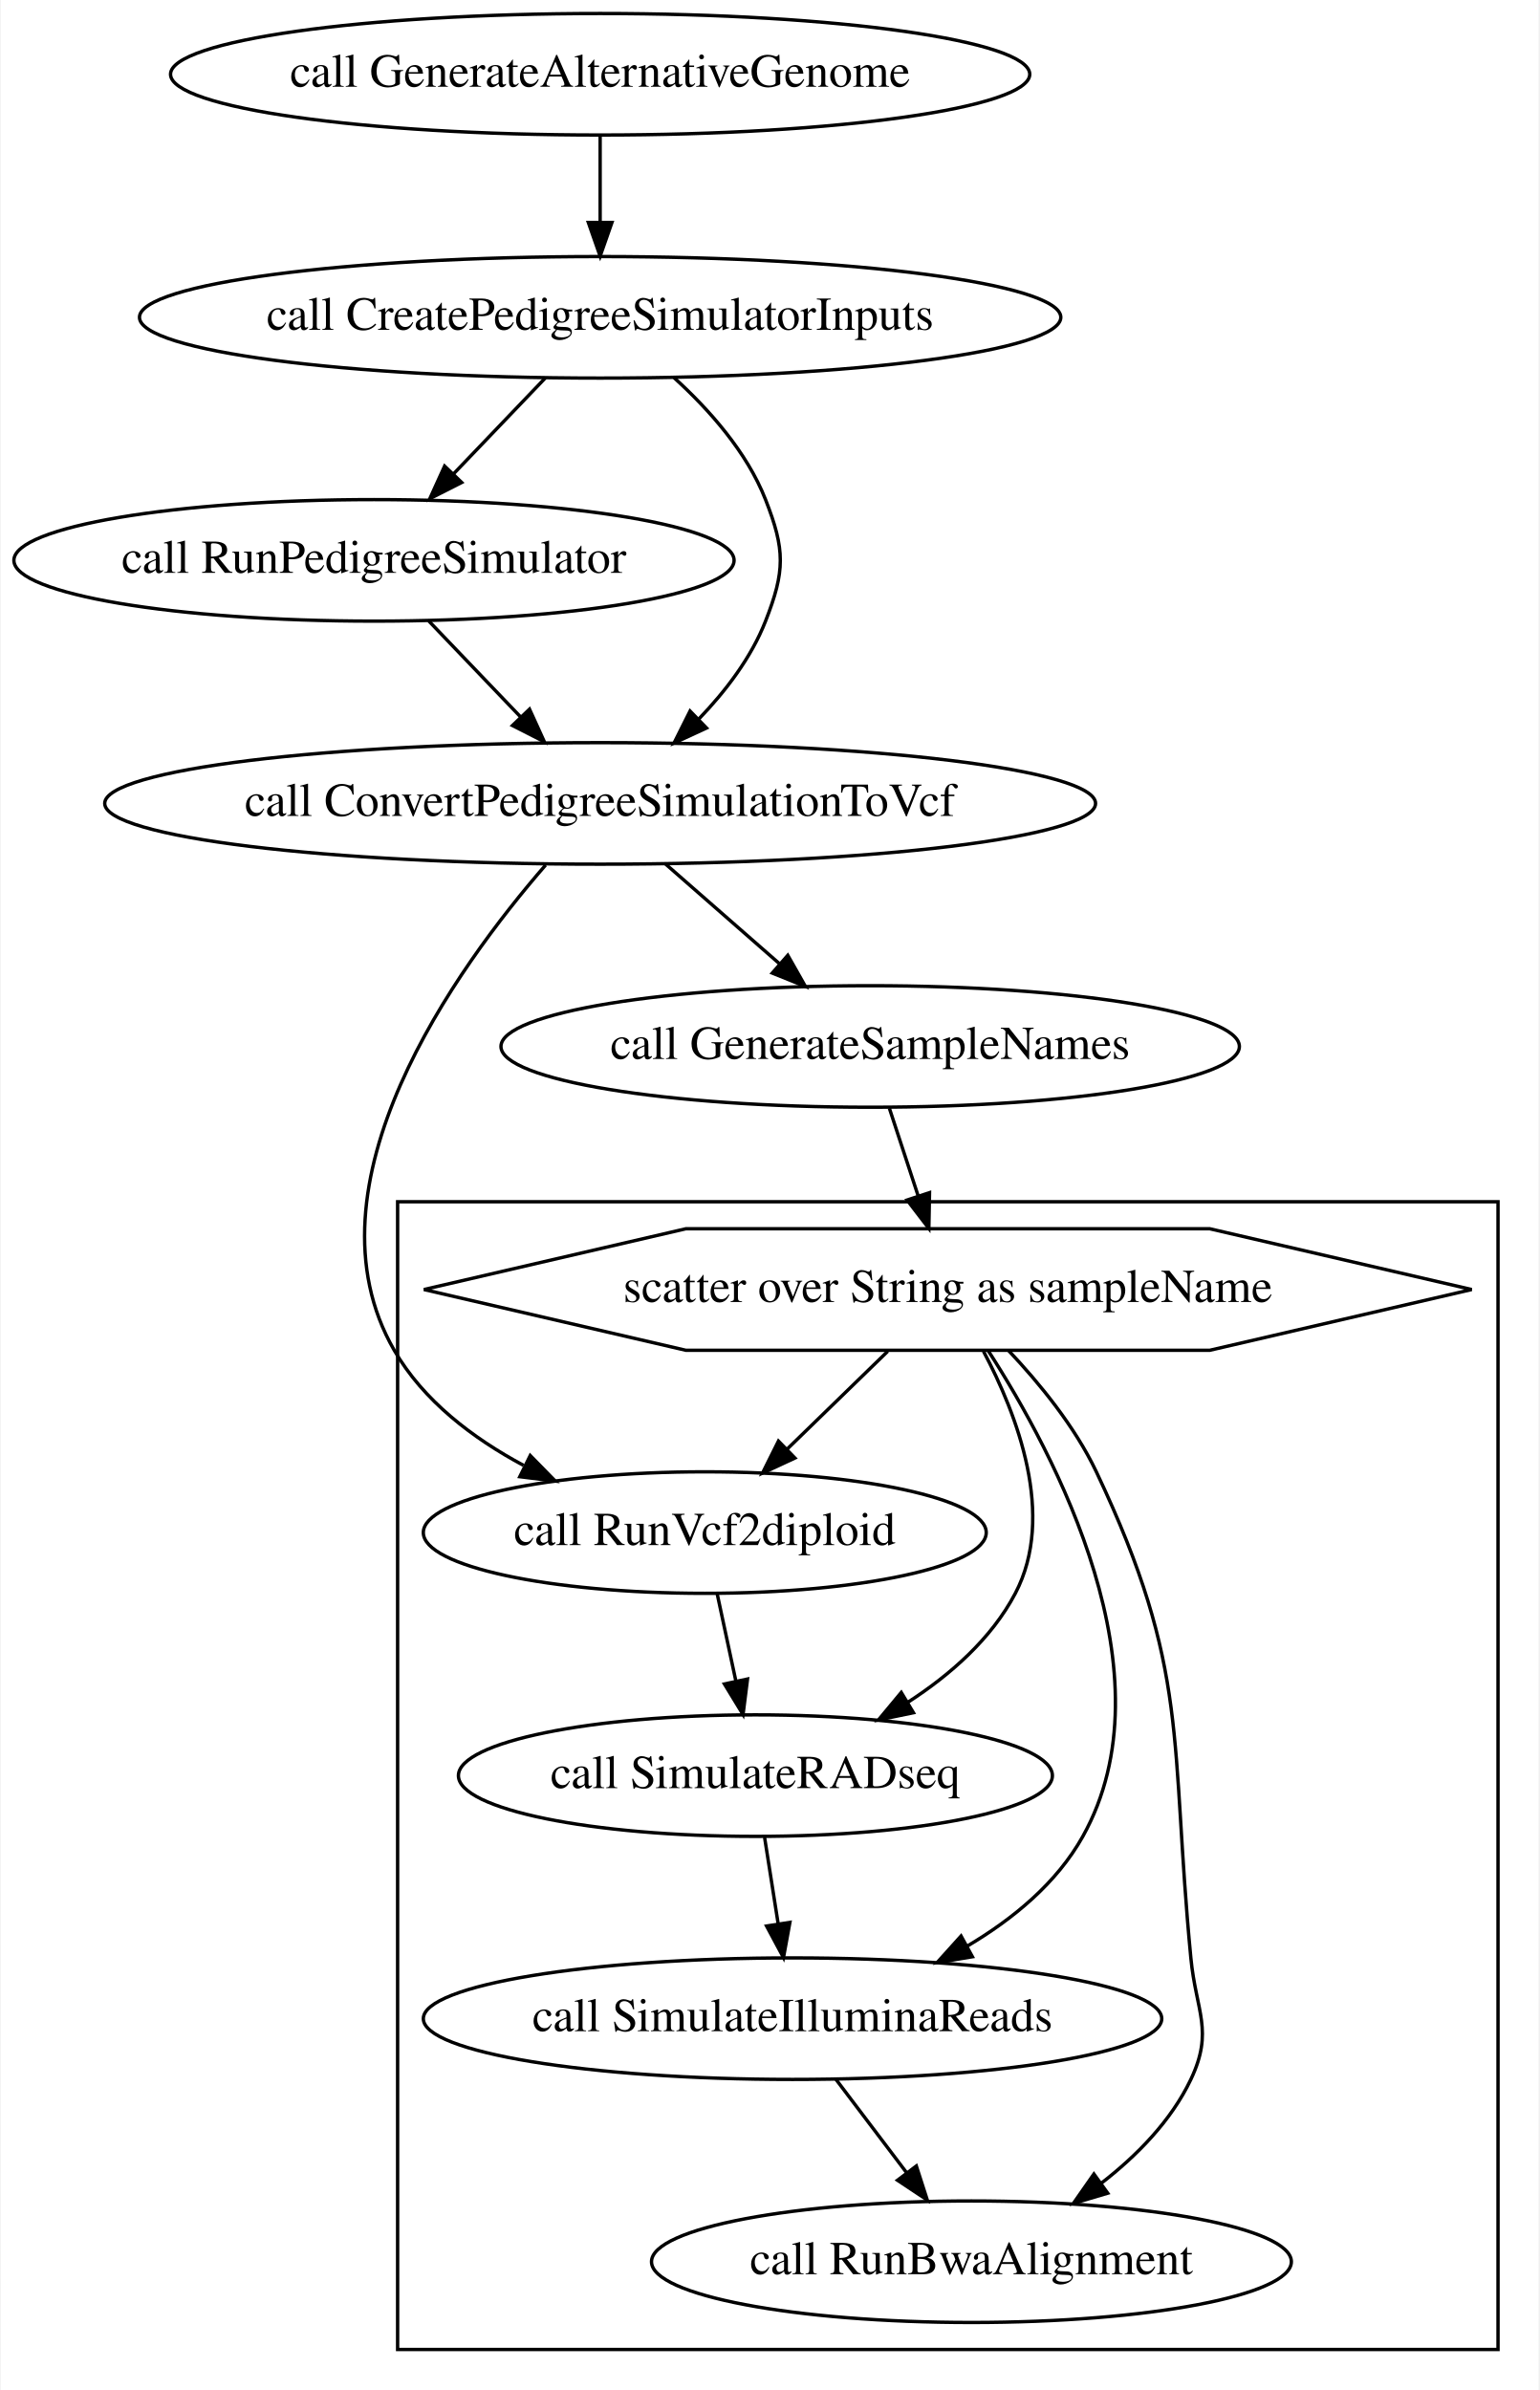
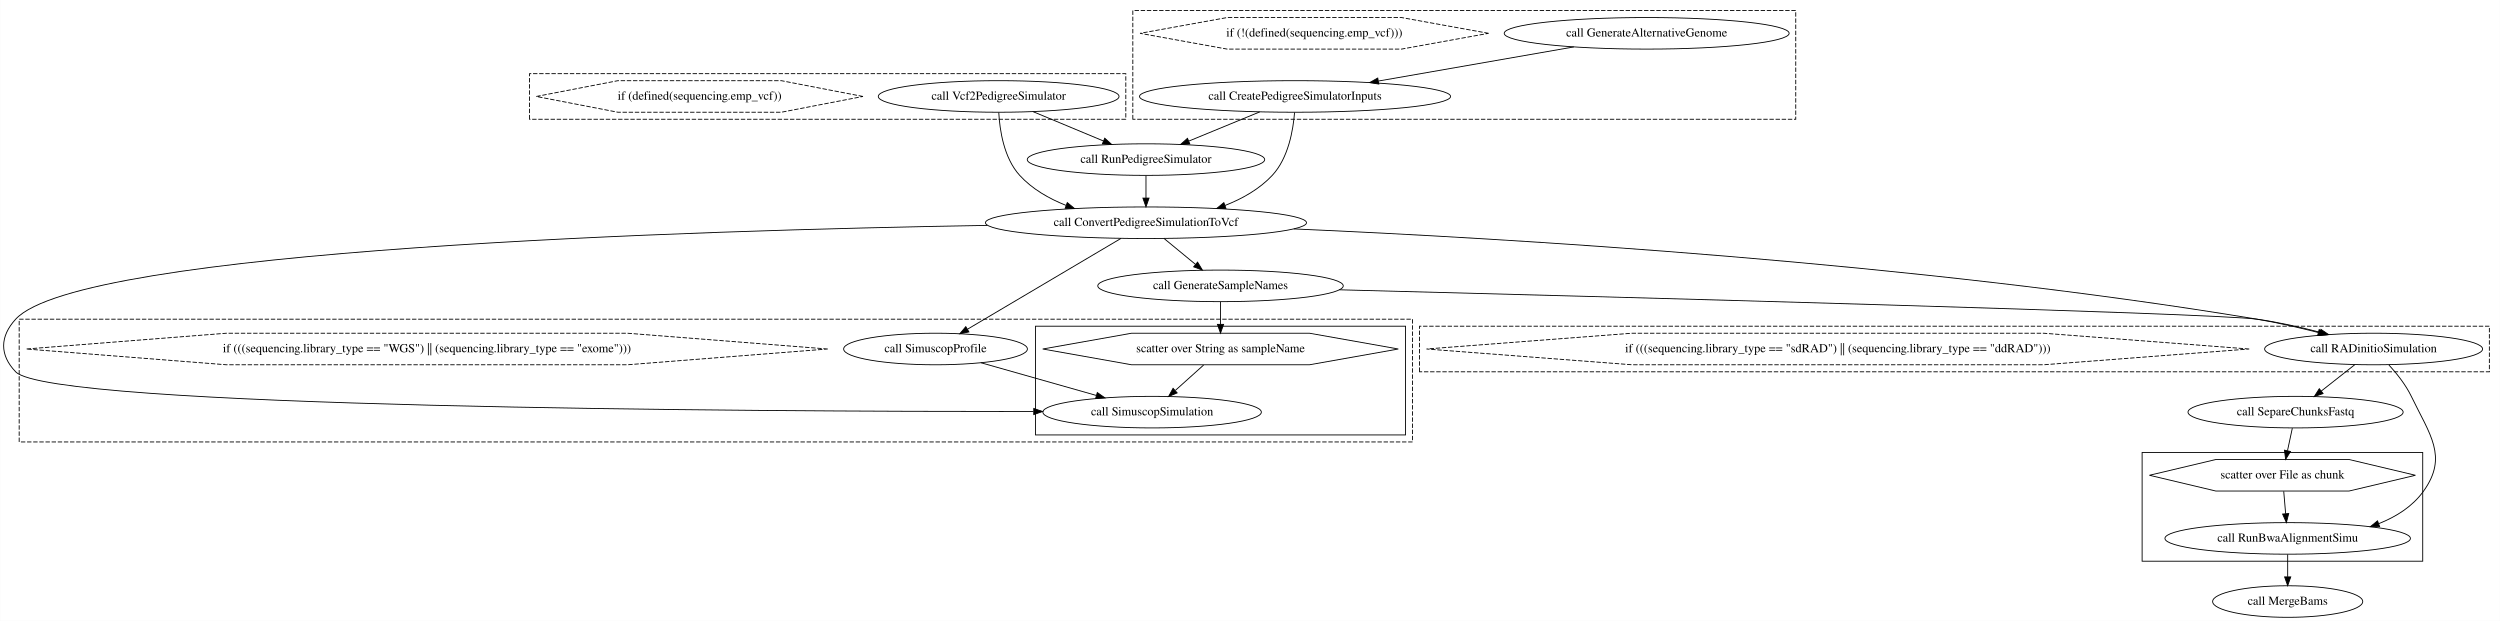
- <svg xmlns="http://www.w3.org/2000/svg" width="456pt" height="708pt" viewBox="0.00 0.00 455.59 708.00">
+ <svg xmlns="http://www.w3.org/2000/svg" width="2851pt" height="708pt" viewBox="0.00 0.00 2850.74 708.00">
  <g id="graph0" class="graph" transform="scale(1 1) rotate(0) translate(4 704)">
-     <polygon fill="white" stroke="none" points="-4,4 -4,-704 451.591,-704 451.591,4 -4,4" />
+     <polygon fill="white" stroke="transparent" points="-4,4 -4,-704 2846.74,-704 2846.74,4 -4,4" />
    <g id="clust1" class="cluster">
-       <polygon fill="white" stroke="black" points="113.591,-8 113.591,-348 439.591,-348 439.591,-8 113.591,-8" />
+       <polygon fill="white" stroke="black" stroke-dasharray="5,2" points="1287.74,-568 1287.74,-692 2043.74,-692 2043.74,-568 1287.74,-568" />
+     </g>
+     <g id="clust2" class="cluster">
+       <polygon fill="white" stroke="black" stroke-dasharray="5,2" points="599.74,-568 599.74,-620 1279.74,-620 1279.74,-568 599.74,-568" />
+     </g>
+     <g id="clust3" class="cluster">
+       <polygon fill="white" stroke="black" stroke-dasharray="5,2" points="1614.74,-280 1614.74,-332 2834.74,-332 2834.74,-280 1614.74,-280" />
+     </g>
+     <g id="clust4" class="cluster">
+       <polygon fill="white" stroke="black" stroke-dasharray="5,2" points="17.74,-200 17.74,-340 1606.74,-340 1606.74,-200 17.74,-200" />
+     </g>
+     <g id="clust5" class="cluster">
+       <polygon fill="white" stroke="black" points="1176.74,-208 1176.74,-332 1598.74,-332 1598.74,-208 1176.74,-208" />
+     </g>
+     <g id="clust6" class="cluster">
+       <polygon fill="white" stroke="black" points="2438.74,-64 2438.74,-188 2758.74,-188 2758.74,-64 2438.74,-64" />
    </g>
    <g id="node1" class="node">
-       <polygon fill="none" stroke="black" points="431.793,-322 354.192,-340 198.989,-340 121.388,-322 198.989,-304 354.192,-304 431.793,-322" />
-       <text text-anchor="middle" x="276.591" y="-318.3" font-family="Times,serif" font-size="14.00">scatter over String as sampleName</text>
+       <ellipse fill="none" stroke="black" cx="1302.74" cy="-450" rx="183.07" ry="18" />
+       <text text-anchor="middle" x="1302.74" y="-446.3" font-family="Times,serif" font-size="14.00">call ConvertPedigreeSimulationToVcf</text>
    </g>
    <g id="node2" class="node">
-       <ellipse fill="none" stroke="black" cx="204.591" cy="-250" rx="83.386" ry="18" />
-       <text text-anchor="middle" x="204.591" y="-246.3" font-family="Times,serif" font-size="14.00">call RunVcf2diploid</text>
+       <ellipse fill="none" stroke="black" cx="1062.74" cy="-306" rx="104.78" ry="18" />
+       <text text-anchor="middle" x="1062.74" y="-302.3" font-family="Times,serif" font-size="14.00">call SimuscopProfile</text>
    </g>
    <g id="edge1" class="edge">
-       <path fill="none" stroke="black" d="M258.793,-303.697C249.767,-294.921 238.669,-284.132 228.871,-274.606" />
-       <polygon fill="black" stroke="black" points="231.298,-272.084 221.688,-267.622 226.418,-277.103 231.298,-272.084" />
+       <path fill="none" stroke="black" d="M1274.27,-432.15C1230.64,-406.34 1147.28,-357.02 1099.26,-328.61" />
+       <polygon fill="black" stroke="black" points="1100.83,-325.47 1090.44,-323.39 1097.26,-331.49 1100.83,-325.47" />
+     </g>
+     <g id="node3" class="node">
+       <ellipse fill="none" stroke="black" cx="1309.74" cy="-234" rx="124.58" ry="18" />
+       <text text-anchor="middle" x="1309.74" y="-230.3" font-family="Times,serif" font-size="14.00">call SimuscopSimulation</text>
+     </g>
+     <g id="edge2" class="edge">
+       <path fill="none" stroke="black" d="M1121.93,-446.97C784.72,-441.29 87.19,-419.92 13.74,-340 -4.3,-320.37 -4.78,-299.18 13.74,-280 53.56,-238.78 850.28,-234.66 1174.38,-234.7" />
+       <polygon fill="black" stroke="black" points="1174.77,-238.2 1184.77,-234.71 1174.77,-231.2 1174.77,-238.2" />
+     </g>
+     <g id="node4" class="node">
+       <ellipse fill="none" stroke="black" cx="1387.74" cy="-378" rx="139.98" ry="18" />
+       <text text-anchor="middle" x="1387.74" y="-374.3" font-family="Times,serif" font-size="14.00">call GenerateSampleNames</text>
+     </g>
+     <g id="edge6" class="edge">
+       <path fill="none" stroke="black" d="M1323.32,-432.05C1334.1,-423.18 1347.47,-412.17 1359.23,-402.48" />
+       <polygon fill="black" stroke="black" points="1361.57,-405.09 1367.06,-396.03 1357.12,-399.69 1361.57,-405.09" />
+     </g>
+     <g id="node6" class="node">
+       <ellipse fill="none" stroke="black" cx="2702.74" cy="-306" rx="124.28" ry="18" />
+       <text text-anchor="middle" x="2702.74" y="-302.3" font-family="Times,serif" font-size="14.00">call RADinitioSimulation</text>
+     </g>
+     <g id="edge5" class="edge">
+       <path fill="none" stroke="black" d="M1471.34,-442.94C1715.13,-432.26 2179.62,-404.77 2569.74,-340 2592.74,-336.18 2617.62,-330.45 2639.57,-324.83" />
+       <polygon fill="black" stroke="black" points="2640.64,-328.17 2649.43,-322.27 2638.87,-321.4 2640.64,-328.17" />
+     </g>
+     <g id="edge19" class="edge">
+       <path fill="none" stroke="black" d="M1114.52,-290.33C1152.81,-279.47 1205.18,-264.63 1246.04,-253.05" />
+       <polygon fill="black" stroke="black" points="1247.23,-256.35 1255.9,-250.26 1245.32,-249.62 1247.23,-256.35" />
+     </g>
+     <g id="node5" class="node">
+       <polygon fill="none" stroke="black" points="1590.51,-306 1489.13,-324 1286.36,-324 1184.98,-306 1286.36,-288 1489.13,-288 1590.51,-306" />
+       <text text-anchor="middle" x="1387.74" y="-302.3" font-family="Times,serif" font-size="14.00">scatter over String as sampleName</text>
+     </g>
+     <g id="edge3" class="edge">
+       <path fill="none" stroke="black" d="M1387.74,-359.7C1387.74,-351.98 1387.74,-342.71 1387.74,-334.11" />
+       <polygon fill="black" stroke="black" points="1391.24,-334.1 1387.74,-324.1 1384.24,-334.1 1391.24,-334.1" />
+     </g>
+     <g id="edge4" class="edge">
+       <path fill="none" stroke="black" d="M1523.13,-373.53C1822.6,-365.75 2518.77,-347.04 2569.74,-340 2593.56,-336.71 2619.29,-330.88 2641.72,-325.02" />
+       <polygon fill="black" stroke="black" points="2642.69,-328.38 2651.45,-322.43 2640.88,-321.62 2642.69,-328.38" />
+     </g>
+     <g id="edge15" class="edge">
+       <path fill="none" stroke="black" d="M1368.46,-287.7C1358.76,-278.99 1346.84,-268.29 1336.28,-258.82" />
+       <polygon fill="black" stroke="black" points="1338.31,-255.94 1328.53,-251.86 1333.64,-261.15 1338.31,-255.94" />
+     </g>
+     <g id="node8" class="node">
+       <ellipse fill="none" stroke="black" cx="2604.74" cy="-90" rx="139.98" ry="18" />
+       <text text-anchor="middle" x="2604.74" y="-86.3" font-family="Times,serif" font-size="14.00">call RunBwaAlignmentSimu</text>
+     </g>
+     <g id="edge16" class="edge">
+       <path fill="none" stroke="black" d="M2720.17,-287.82C2729.09,-278.09 2739.37,-265.24 2745.74,-252 2766.73,-208.38 2787.89,-183.37 2759.74,-144 2747.25,-126.52 2728.63,-114.75 2708.6,-106.83" />
+       <polygon fill="black" stroke="black" points="2709.58,-103.46 2698.99,-103.35 2707.2,-110.04 2709.58,-103.46" />
+     </g>
+     <g id="node14" class="node">
+       <ellipse fill="none" stroke="black" cx="2613.74" cy="-234" rx="122.68" ry="18" />
+       <text text-anchor="middle" x="2613.74" y="-230.3" font-family="Times,serif" font-size="14.00">call SepareChunksFastq</text>
+     </g>
+     <g id="edge17" class="edge">
+       <path fill="none" stroke="black" d="M2681.2,-288.05C2669.72,-279.03 2655.44,-267.79 2642.97,-257.99" />
+       <polygon fill="black" stroke="black" points="2645.11,-255.22 2635.09,-251.79 2640.79,-260.72 2645.11,-255.22" />
    </g>
    <g id="node7" class="node">
-       <ellipse fill="none" stroke="black" cx="219.591" cy="-178" rx="87.985" ry="18" />
-       <text text-anchor="middle" x="219.591" y="-174.3" font-family="Times,serif" font-size="14.00">call SimulateRADseq</text>
+       <polygon fill="none" stroke="black" points="2750.44,-162 2674.59,-180 2522.9,-180 2447.05,-162 2522.9,-144 2674.59,-144 2750.44,-162" />
+       <text text-anchor="middle" x="2598.74" y="-158.3" font-family="Times,serif" font-size="14.00">scatter over File as chunk</text>
    </g>
-     <g id="edge6" class="edge">
-       <path fill="none" stroke="black" d="M287.165,-303.686C297.069,-285.049 308.676,-254.989 296.591,-232 289.535,-218.578 277.372,-207.893 264.77,-199.735" />
-       <polygon fill="black" stroke="black" points="266.407,-196.636 256.032,-194.489 262.804,-202.638 266.407,-196.636" />
+     <g id="edge7" class="edge">
+       <path fill="none" stroke="black" d="M2600.23,-143.7C2600.89,-135.98 2601.68,-126.71 2602.42,-118.11" />
+       <polygon fill="black" stroke="black" points="2605.91,-118.37 2603.28,-108.1 2598.94,-117.77 2605.91,-118.37" />
    </g>
-     <g id="node8" class="node">
-       <ellipse fill="none" stroke="black" cx="230.591" cy="-106" rx="109.381" ry="18" />
-       <text text-anchor="middle" x="230.591" y="-102.3" font-family="Times,serif" font-size="14.00">call SimulateIlluminaReads</text>
+     <g id="node13" class="node">
+       <ellipse fill="none" stroke="black" cx="2604.74" cy="-18" rx="85.59" ry="18" />
+       <text text-anchor="middle" x="2604.74" y="-14.3" font-family="Times,serif" font-size="14.00">call MergeBams</text>
+     </g>
+     <g id="edge13" class="edge">
+       <path fill="none" stroke="black" d="M2604.74,-71.7C2604.74,-63.98 2604.74,-54.71 2604.74,-46.11" />
+       <polygon fill="black" stroke="black" points="2608.24,-46.1 2604.74,-36.1 2601.24,-46.1 2608.24,-46.1" />
+     </g>
+     <g id="node9" class="node">
+       <ellipse fill="none" stroke="black" cx="1472.74" cy="-594" rx="177.37" ry="18" />
+       <text text-anchor="middle" x="1472.74" y="-590.3" font-family="Times,serif" font-size="14.00">call CreatePedigreeSimulatorInputs</text>
+     </g>
+     <g id="edge12" class="edge">
+       <path fill="none" stroke="black" d="M1472.18,-575.69C1470.63,-555.92 1465.2,-523.77 1446.74,-504 1432.23,-488.45 1412.75,-477.45 1392.83,-469.66" />
+       <polygon fill="black" stroke="black" points="1393.94,-466.34 1383.35,-466.2 1391.54,-472.92 1393.94,-466.34" />
+     </g>
+     <g id="node10" class="node">
+       <ellipse fill="none" stroke="black" cx="1302.74" cy="-522" rx="135.38" ry="18" />
+       <text text-anchor="middle" x="1302.74" y="-518.3" font-family="Times,serif" font-size="14.00">call RunPedigreeSimulator</text>
    </g>
    <g id="edge8" class="edge">
-       <path fill="none" stroke="black" d="M288.515,-303.941C308.313,-273.321 343.269,-207.779 316.591,-160 308.875,-146.183 295.914,-135.521 282.364,-127.507" />
-       <polygon fill="black" stroke="black" points="283.877,-124.345 273.424,-122.617 280.517,-130.487 283.877,-124.345" />
+       <path fill="none" stroke="black" d="M1432.46,-576.41C1408.25,-566.44 1377.29,-553.69 1351.68,-543.15" />
+       <polygon fill="black" stroke="black" points="1352.74,-539.8 1342.16,-539.23 1350.07,-546.27 1352.74,-539.8" />
    </g>
-     <g id="node9" class="node">
-       <ellipse fill="none" stroke="black" cx="283.591" cy="-34" rx="94.783" ry="18" />
-       <text text-anchor="middle" x="283.591" y="-30.3" font-family="Times,serif" font-size="14.00">call RunBwaAlignment</text>
+     <g id="edge10" class="edge">
+       <path fill="none" stroke="black" d="M1302.74,-503.7C1302.74,-495.98 1302.74,-486.71 1302.74,-478.11" />
+       <polygon fill="black" stroke="black" points="1306.24,-478.1 1302.74,-468.1 1299.24,-478.1 1306.24,-478.1" />
    </g>
-     <g id="edge12" class="edge">
-       <path fill="none" stroke="black" d="M294.557,-303.947C303.72,-294.255 314.241,-281.401 320.591,-268 348.506,-209.08 342.34,-188.898 348.591,-124 350.125,-108.074 355.454,-102.453 348.591,-88 342.767,-75.737 332.564,-65.377 321.943,-57.159" />
-       <polygon fill="black" stroke="black" points="323.966,-54.303 313.806,-51.297 319.874,-59.982 323.966,-54.303" />
+     <g id="node11" class="node">
+       <ellipse fill="none" stroke="black" cx="1134.74" cy="-594" rx="137.28" ry="18" />
+       <text text-anchor="middle" x="1134.74" y="-590.3" font-family="Times,serif" font-size="14.00">call Vcf2PedigreeSimulator</text>
    </g>
    <g id="edge9" class="edge">
-       <path fill="none" stroke="black" d="M208.298,-231.697C209.951,-223.983 211.938,-214.712 213.781,-206.112" />
-       <polygon fill="black" stroke="black" points="217.252,-206.616 215.925,-196.104 210.408,-205.149 217.252,-206.616" />
-     </g>
-     <g id="node3" class="node">
-       <ellipse fill="none" stroke="black" cx="173.591" cy="-610" rx="136.476" ry="18" />
-       <text text-anchor="middle" x="173.591" y="-606.3" font-family="Times,serif" font-size="14.00">call CreatePedigreeSimulatorInputs</text>
-     </g>
-     <g id="node4" class="node">
-       <ellipse fill="none" stroke="black" cx="106.591" cy="-538" rx="106.681" ry="18" />
-       <text text-anchor="middle" x="106.591" y="-534.3" font-family="Times,serif" font-size="14.00">call RunPedigreeSimulator</text>
-     </g>
-     <g id="edge2" class="edge">
-       <path fill="none" stroke="black" d="M157.372,-592.055C149.182,-583.498 139.095,-572.959 130.074,-563.535" />
-       <polygon fill="black" stroke="black" points="132.569,-561.079 123.125,-556.275 127.512,-565.92 132.569,-561.079" />
-     </g>
-     <g id="node5" class="node">
-       <ellipse fill="none" stroke="black" cx="173.591" cy="-466" rx="146.774" ry="18" />
-       <text text-anchor="middle" x="173.591" y="-462.3" font-family="Times,serif" font-size="14.00">call ConvertPedigreeSimulationToVcf</text>
-     </g>
-     <g id="edge3" class="edge">
-       <path fill="none" stroke="black" d="M195.487,-592.108C205.815,-582.732 217.064,-570.12 222.591,-556 228.423,-541.101 228.423,-534.899 222.591,-520 218.359,-509.19 210.773,-499.263 202.815,-490.995" />
-       <polygon fill="black" stroke="black" points="205.104,-488.339 195.487,-483.892 200.231,-493.365 205.104,-488.339" />
-     </g>
-     <g id="edge5" class="edge">
-       <path fill="none" stroke="black" d="M122.809,-520.055C130.999,-511.498 141.087,-500.959 150.107,-491.535" />
-       <polygon fill="black" stroke="black" points="152.669,-493.92 157.056,-484.275 147.613,-489.079 152.669,-493.92" />
+       <path fill="none" stroke="black" d="M1134.87,-575.71C1135.93,-555.97 1140.6,-523.84 1158.74,-504 1172.88,-488.54 1191.92,-477.58 1211.51,-469.81" />
+       <polygon fill="black" stroke="black" points="1212.99,-472.99 1221.16,-466.25 1210.57,-466.43 1212.99,-472.99" />
    </g>
    <g id="edge14" class="edge">
-       <path fill="none" stroke="black" d="M157.434,-447.739C131.042,-417.356 84.321,-352.911 112.591,-304 121.222,-289.066 135.836,-277.968 150.906,-269.897" />
-       <polygon fill="black" stroke="black" points="152.884,-272.824 160.299,-265.256 149.783,-266.548 152.884,-272.824" />
+       <path fill="none" stroke="black" d="M1174.13,-576.59C1198.04,-566.63 1228.74,-553.84 1254.15,-543.25" />
+       <polygon fill="black" stroke="black" points="1255.72,-546.39 1263.6,-539.31 1253.03,-539.92 1255.72,-546.39" />
    </g>
-     <g id="node6" class="node">
-       <ellipse fill="none" stroke="black" cx="253.591" cy="-394" rx="109.381" ry="18" />
-       <text text-anchor="middle" x="253.591" y="-390.3" font-family="Times,serif" font-size="14.00">call GenerateSampleNames</text>
+     <g id="node12" class="node">
+       <ellipse fill="none" stroke="black" cx="1873.74" cy="-666" rx="162.47" ry="18" />
+       <text text-anchor="middle" x="1873.74" y="-662.3" font-family="Times,serif" font-size="14.00">call GenerateAlternativeGenome</text>
    </g>
    <g id="edge11" class="edge">
-       <path fill="none" stroke="black" d="M192.956,-448.055C203.078,-439.199 215.626,-428.219 226.677,-418.549" />
-       <polygon fill="black" stroke="black" points="229.182,-421.008 234.403,-411.789 224.573,-415.74 229.182,-421.008" />
+       <path fill="none" stroke="black" d="M1790.66,-650.5C1725.85,-639.18 1635.78,-623.46 1568.04,-611.64" />
+       <polygon fill="black" stroke="black" points="1568.25,-608.12 1557.8,-609.85 1567.05,-615.01 1568.25,-608.12" />
    </g>
-     <g id="edge4" class="edge">
-       <path fill="none" stroke="black" d="M259.276,-375.697C261.838,-367.898 264.923,-358.509 267.775,-349.829" />
-       <polygon fill="black" stroke="black" points="271.174,-350.697 270.971,-340.104 264.524,-348.512 271.174,-350.697" />
+     <g id="edge18" class="edge">
+       <path fill="none" stroke="black" d="M2610.04,-215.7C2608.38,-207.98 2606.4,-198.71 2604.55,-190.11" />
+       <polygon fill="black" stroke="black" points="2607.93,-189.15 2602.41,-180.1 2601.08,-190.62 2607.93,-189.15" />
    </g>
-     <g id="edge7" class="edge">
-       <path fill="none" stroke="black" d="M222.31,-159.697C223.522,-151.983 224.979,-142.712 226.33,-134.112" />
-       <polygon fill="black" stroke="black" points="229.808,-134.526 227.903,-124.104 222.893,-133.44 229.808,-134.526" />
+     <g id="node15" class="node">
+       <polygon fill="none" stroke="black" stroke-dasharray="5,2" points="1693.5,-666 1594.12,-684 1395.36,-684 1295.98,-666 1395.36,-648 1594.12,-648 1693.5,-666" />
+       <text text-anchor="middle" x="1494.74" y="-662.3" font-family="Times,serif" font-size="14.00">if (!(defined(sequencing.emp_vcf)))</text>
    </g>
-     <g id="edge10" class="edge">
-       <path fill="none" stroke="black" d="M243.42,-88.055C249.706,-79.753 257.406,-69.584 264.376,-60.378" />
-       <polygon fill="black" stroke="black" points="267.265,-62.361 270.511,-52.275 261.684,-58.135 267.265,-62.361" />
+     <g id="node16" class="node">
+       <polygon fill="none" stroke="black" stroke-dasharray="5,2" points="979.99,-594 886.87,-612 700.62,-612 607.5,-594 700.62,-576 886.87,-576 979.99,-594" />
+       <text text-anchor="middle" x="793.74" y="-590.3" font-family="Times,serif" font-size="14.00">if (defined(sequencing.emp_vcf))</text>
    </g>
-     <g id="node10" class="node">
-       <ellipse fill="none" stroke="black" cx="173.591" cy="-682" rx="127.277" ry="18" />
-       <text text-anchor="middle" x="173.591" y="-678.3" font-family="Times,serif" font-size="14.00">call GenerateAlternativeGenome</text>
+     <g id="node17" class="node">
+       <polygon fill="none" stroke="black" stroke-dasharray="5,2" points="2560.85,-306 2326.3,-324 1857.19,-324 1622.63,-306 1857.19,-288 2326.3,-288 2560.85,-306" />
+       <text text-anchor="middle" x="2091.74" y="-302.3" font-family="Times,serif" font-size="14.00">if (((sequencing.library_type == "sdRAD") || (sequencing.library_type == "ddRAD")))</text>
    </g>
-     <g id="edge13" class="edge">
-       <path fill="none" stroke="black" d="M173.591,-663.697C173.591,-655.983 173.591,-646.712 173.591,-638.112" />
-       <polygon fill="black" stroke="black" points="177.091,-638.104 173.591,-628.104 170.091,-638.104 177.091,-638.104" />
+     <g id="node18" class="node">
+       <polygon fill="none" stroke="black" stroke-dasharray="5,2" points="939.84,-306 711.29,-324 254.2,-324 25.65,-306 254.2,-288 711.29,-288 939.84,-306" />
+       <text text-anchor="middle" x="482.74" y="-302.3" font-family="Times,serif" font-size="14.00">if (((sequencing.library_type == "WGS") || (sequencing.library_type == "exome")))</text>
    </g>
  </g>
</svg>
